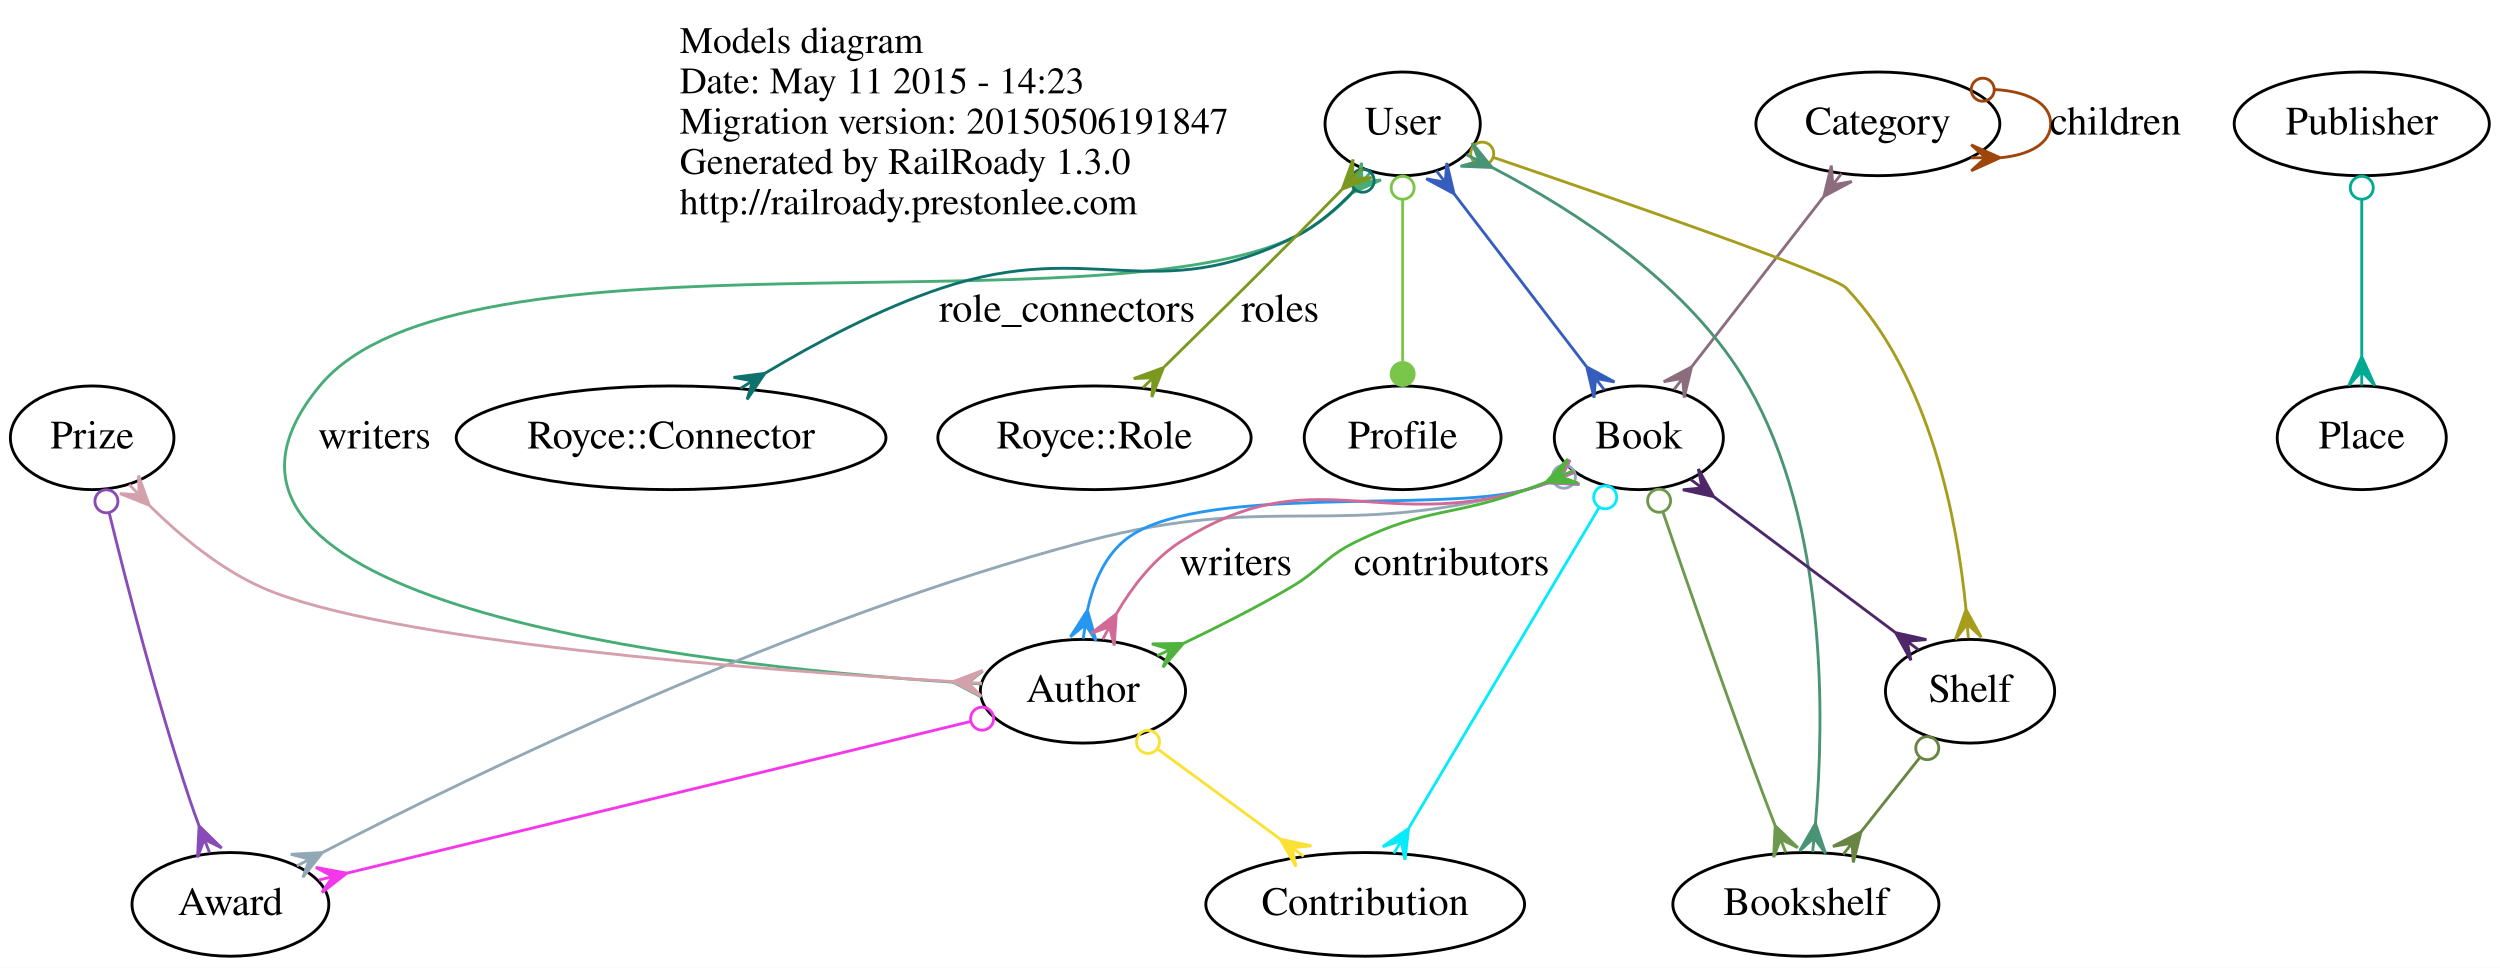
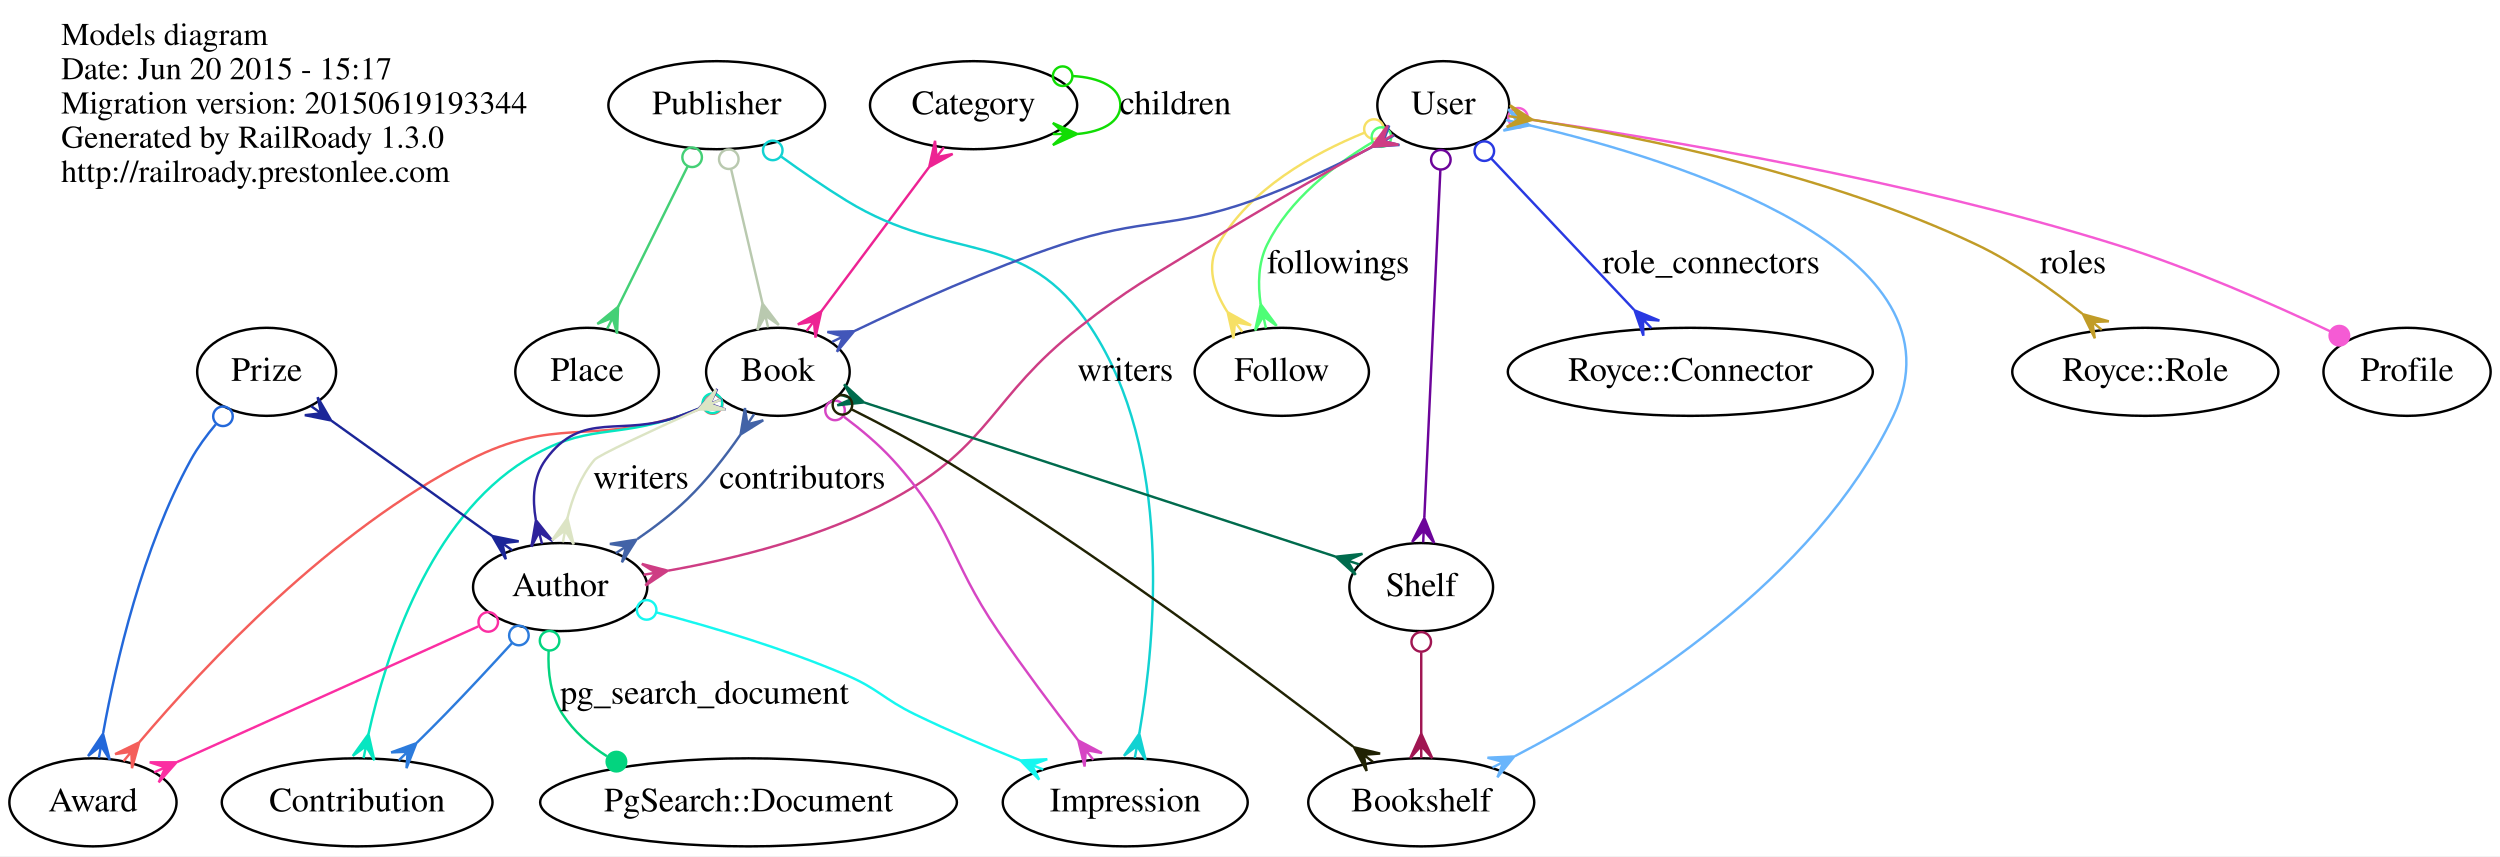
- <svg xmlns="http://www.w3.org/2000/svg" width="868pt" height="336pt" viewBox="0.00 0.00 868.00 336.00">
-   <g id="graph0" class="graph" transform="scale(1 1) rotate(0) translate(4 332)">
-     <polygon fill="white" stroke="none" points="-4,4 -4,-332 864,-332 864,4 -4,4" />
+ <svg xmlns="http://www.w3.org/2000/svg" width="1022pt" height="350pt" viewBox="0.00 0.00 1022.00 350.00">
+   <g id="graph0" class="graph" transform="scale(1 1) rotate(0) translate(4 346)">
+     <polygon fill="white" stroke="none" points="-4,4 -4,-346 1018,-346 1018,4 -4,4" />
    <g id="node1" class="node">
-       <text text-anchor="start" x="232" y="-313.6" font-family="Times,serif" font-size="13.00">Models diagram</text>
-       <text text-anchor="start" x="232" y="-299.6" font-family="Times,serif" font-size="13.00">Date: May 11 2015 - 14:23</text>
-       <text text-anchor="start" x="232" y="-285.6" font-family="Times,serif" font-size="13.00">Migration version: 20150506191847</text>
-       <text text-anchor="start" x="232" y="-271.6" font-family="Times,serif" font-size="13.00">Generated by RailRoady 1.3.0</text>
-       <text text-anchor="start" x="232" y="-257.6" font-family="Times,serif" font-size="13.00">http://railroady.prestonlee.com</text>
+       <text text-anchor="start" x="21" y="-327.6" font-family="Times,serif" font-size="13.00">Models diagram</text>
+       <text text-anchor="start" x="21" y="-313.6" font-family="Times,serif" font-size="13.00">Date: Jun 20 2015 - 15:17</text>
+       <text text-anchor="start" x="21" y="-299.6" font-family="Times,serif" font-size="13.00">Migration version: 20150619193344</text>
+       <text text-anchor="start" x="21" y="-285.6" font-family="Times,serif" font-size="13.00">Generated by RailRoady 1.3.0</text>
+       <text text-anchor="start" x="21" y="-271.6" font-family="Times,serif" font-size="13.00">http://railroady.prestonlee.com</text>
    </g>
    <g id="node2" class="node">
-       <ellipse fill="none" stroke="black" cx="483" cy="-180" rx="34.171" ry="18" />
-       <text text-anchor="middle" x="483" y="-176.3" font-family="Times,serif" font-size="14.00">Profile</text>
+       <ellipse fill="none" stroke="black" cx="980" cy="-194" rx="34.171" ry="18" />
+       <text text-anchor="middle" x="980" y="-190.3" font-family="Times,serif" font-size="14.00">Profile</text>
    </g>
    <g id="node3" class="node">
-       <ellipse fill="none" stroke="black" cx="76" cy="-18" rx="34.171" ry="18" />
-       <text text-anchor="middle" x="76" y="-14.3" font-family="Times,serif" font-size="14.00">Award</text>
+       <ellipse fill="none" stroke="black" cx="34" cy="-18" rx="34.171" ry="18" />
+       <text text-anchor="middle" x="34" y="-14.3" font-family="Times,serif" font-size="14.00">Award</text>
    </g>
    <g id="node4" class="node">
-       <ellipse fill="none" stroke="black" cx="648" cy="-289" rx="42.346" ry="18" />
-       <text text-anchor="middle" x="648" y="-285.3" font-family="Times,serif" font-size="14.00">Category</text>
+       <ellipse fill="none" stroke="black" cx="520" cy="-194" rx="35.619" ry="18" />
+       <text text-anchor="middle" x="520" y="-190.3" font-family="Times,serif" font-size="14.00">Follow</text>
+     </g>
+     <g id="node5" class="node">
+       <ellipse fill="none" stroke="black" cx="394" cy="-303" rx="42.346" ry="18" />
+       <text text-anchor="middle" x="394" y="-299.3" font-family="Times,serif" font-size="14.00">Category</text>
    </g>
    <g id="edge1" class="edge">
-       <path fill="none" stroke="#a0450a" d="M688.433,-300.924C699.528,-300.338 708,-296.363 708,-289 708,-282.132 700.63,-278.212 690.636,-277.24" />
-       <ellipse fill="none" stroke="#a0450a" cx="684.404" cy="-300.856" rx="4" ry="4" />
-       <polygon fill="#a0450a" stroke="#a0450a" points="690.405,-277.24 680.417,-272.712 685.405,-277.226 680.405,-277.212 680.405,-277.212 680.405,-277.212 685.405,-277.226 680.392,-281.712 690.405,-277.24 690.405,-277.24" />
-       <text text-anchor="middle" x="730.5" y="-285.3" font-family="Times,serif" font-size="14.00">children</text>
+       <path fill="none" stroke="#11dd04" d="M434.433,-314.924C445.528,-314.338 454,-310.363 454,-303 454,-296.132 446.63,-292.212 436.636,-291.24" />
+       <ellipse fill="none" stroke="#11dd04" cx="430.404" cy="-314.856" rx="4" ry="4" />
+       <polygon fill="#11dd04" stroke="#11dd04" points="436.405,-291.24 426.417,-286.712 431.405,-291.226 426.405,-291.212 426.405,-291.212 426.405,-291.212 431.405,-291.226 426.392,-295.712 436.405,-291.24 436.405,-291.24" />
+       <text text-anchor="middle" x="476.5" y="-299.3" font-family="Times,serif" font-size="14.00">children</text>
+     </g>
+     <g id="node10" class="node">
+       <ellipse fill="none" stroke="black" cx="314" cy="-194" rx="29.348" ry="18" />
+       <text text-anchor="middle" x="314" y="-190.3" font-family="Times,serif" font-size="14.00">Book</text>
+     </g>
+     <g id="edge2" class="edge">
+       <path fill="none" stroke="#ed2393" d="M375.688,-277.507C362.497,-259.865 344.797,-236.19 331.739,-218.726" />
+       <polygon fill="#ed2393" stroke="#ed2393" points="375.862,-277.74 378.246,-288.444 378.856,-281.745 381.85,-285.749 381.85,-285.749 381.85,-285.749 378.856,-281.745 385.454,-283.054 375.862,-277.74 375.862,-277.74" />
+       <polygon fill="#ed2393" stroke="#ed2393" points="331.731,-218.715 329.347,-208.011 328.737,-214.71 325.743,-210.706 325.743,-210.706 325.743,-210.706 328.737,-214.71 322.138,-213.4 331.731,-218.715 331.731,-218.715" />
+     </g>
+     <g id="node6" class="node">
+       <ellipse fill="none" stroke="black" cx="142" cy="-18" rx="55.344" ry="18" />
+       <text text-anchor="middle" x="142" y="-14.3" font-family="Times,serif" font-size="14.00">Contribution</text>
+     </g>
+     <g id="node7" class="node">
+       <ellipse fill="none" stroke="black" cx="289" cy="-303" rx="44.295" ry="18" />
+       <text text-anchor="middle" x="289" y="-299.3" font-family="Times,serif" font-size="14.00">Publisher</text>
    </g>
    <g id="node8" class="node">
-       <ellipse fill="none" stroke="black" cx="565" cy="-180" rx="29.348" ry="18" />
-       <text text-anchor="middle" x="565" y="-176.3" font-family="Times,serif" font-size="14.00">Book</text>
-     </g>
-     <g id="edge2" class="edge">
-       <path fill="none" stroke="#8c6d7d" d="M629.214,-263.782C615.517,-246.124 597.049,-222.316 583.434,-204.765" />
-       <polygon fill="#8c6d7d" stroke="#8c6d7d" points="629.265,-263.848 631.838,-274.507 632.329,-267.798 635.394,-271.749 635.394,-271.749 635.394,-271.749 632.329,-267.798 638.95,-268.991 629.265,-263.848 629.265,-263.848" />
-       <polygon fill="#8c6d7d" stroke="#8c6d7d" points="583.312,-204.607 580.739,-193.947 580.247,-200.656 577.183,-196.706 577.183,-196.706 577.183,-196.706 580.247,-200.656 573.627,-199.464 583.312,-204.607 583.312,-204.607" />
-     </g>
-     <g id="node5" class="node">
-       <ellipse fill="none" stroke="black" cx="470" cy="-18" rx="55.344" ry="18" />
-       <text text-anchor="middle" x="470" y="-14.3" font-family="Times,serif" font-size="14.00">Contribution</text>
-     </g>
-     <g id="node6" class="node">
-       <ellipse fill="none" stroke="black" cx="816" cy="-289" rx="44.295" ry="18" />
-       <text text-anchor="middle" x="816" y="-285.3" font-family="Times,serif" font-size="14.00">Publisher</text>
+       <ellipse fill="none" stroke="black" cx="456" cy="-18" rx="50.068" ry="18" />
+       <text text-anchor="middle" x="456" y="-14.3" font-family="Times,serif" font-size="14.00">Impression</text>
+     </g>
+     <g id="edge5" class="edge">
+       <path fill="none" stroke="#12d2d2" d="M315.406,-281.944C323.745,-275.919 333.106,-269.462 342,-264 384.686,-237.783 414.47,-253.851 442,-212 475.317,-161.352 468.62,-86.208 461.766,-46.27" />
+       <ellipse fill="none" stroke="#12d2d2" cx="311.902" cy="-284.51" rx="4" ry="4" />
+       <polygon fill="#12d2d2" stroke="#12d2d2" points="461.726,-46.052 464.333,-35.4 460.817,-41.135 459.908,-36.218 459.908,-36.218 459.908,-36.218 460.817,-41.135 455.483,-37.036 461.726,-46.052 461.726,-46.052" />
+     </g>
+     <g id="edge4" class="edge">
+       <path fill="none" stroke="#b9c9af" d="M294.894,-276.772C298.748,-260.278 303.777,-238.755 307.708,-221.93" />
+       <ellipse fill="none" stroke="#b9c9af" cx="293.927" cy="-280.914" rx="4" ry="4" />
+       <polygon fill="#b9c9af" stroke="#b9c9af" points="307.718,-221.886 314.375,-213.173 308.856,-217.018 309.993,-212.149 309.993,-212.149 309.993,-212.149 308.856,-217.018 305.611,-211.125 307.718,-221.886 307.718,-221.886" />
+     </g>
+     <g id="node11" class="node">
+       <ellipse fill="none" stroke="black" cx="236" cy="-194" rx="29.348" ry="18" />
+       <text text-anchor="middle" x="236" y="-190.3" font-family="Times,serif" font-size="14.00">Place</text>
+     </g>
+     <g id="edge3" class="edge">
+       <path fill="none" stroke="#44d076" d="M277.098,-277.972C268.649,-260.915 257.323,-238.048 248.7,-220.64" />
+       <ellipse fill="none" stroke="#44d076" cx="278.943" cy="-281.697" rx="4" ry="4" />
+       <polygon fill="#44d076" stroke="#44d076" points="248.662,-220.562 248.256,-209.604 246.442,-216.082 244.223,-211.601 244.223,-211.601 244.223,-211.601 246.442,-216.082 240.191,-213.599 248.662,-220.562 248.662,-220.562" />
    </g>
    <g id="node9" class="node">
-       <ellipse fill="none" stroke="black" cx="816" cy="-180" rx="29.348" ry="18" />
-       <text text-anchor="middle" x="816" y="-176.3" font-family="Times,serif" font-size="14.00">Place</text>
-     </g>
-     <g id="edge3" class="edge">
-       <path fill="none" stroke="#00ab91" d="M816,-262.772C816,-246.434 816,-225.161 816,-208.408" />
-       <ellipse fill="none" stroke="#00ab91" cx="816" cy="-266.809" rx="4" ry="4" />
-       <polygon fill="#00ab91" stroke="#00ab91" points="816,-208.149 820.5,-198.149 816,-203.149 816,-198.149 816,-198.149 816,-198.149 816,-203.149 811.5,-198.149 816,-208.149 816,-208.149" />
-     </g>
-     <g id="node7" class="node">
-       <ellipse fill="none" stroke="black" cx="483" cy="-289" rx="26.949" ry="18" />
-       <text text-anchor="middle" x="483" y="-285.3" font-family="Times,serif" font-size="14.00">User</text>
+       <ellipse fill="none" stroke="black" cx="586" cy="-303" rx="26.949" ry="18" />
+       <text text-anchor="middle" x="586" y="-299.3" font-family="Times,serif" font-size="14.00">User</text>
+     </g>
+     <g id="edge8" class="edge">
+       <path fill="none" stroke="#f55bd4" d="M620.629,-297.269C673.329,-289.553 776.465,-272.418 861,-246 891.587,-236.441 925.014,-221.712 948.63,-210.535" />
+       <ellipse fill="none" stroke="#f55bd4" cx="616.573" cy="-297.855" rx="4" ry="4" />
+       <ellipse fill="#f55bd4" stroke="#f55bd4" cx="952.328" cy="-208.767" rx="4" ry="4" />
+     </g>
+     <g id="edge13" class="edge">
+       <path fill="none" stroke="#f6e065" d="M553.866,-291.787C532.739,-283.207 506.728,-268.648 494,-246 489.034,-237.163 492.152,-227.271 497.702,-218.569" />
+       <ellipse fill="none" stroke="#f6e065" cx="557.661" cy="-293.246" rx="4" ry="4" />
+       <polygon fill="#f6e065" stroke="#f6e065" points="497.863,-218.353 507.456,-213.041 500.857,-214.349 503.852,-210.345 503.852,-210.345 503.852,-210.345 500.857,-214.349 500.249,-207.65 497.863,-218.353 497.863,-218.353" />
+     </g>
+     <g id="edge14" class="edge">
+       <path fill="none" stroke="#4efe76" d="M557.126,-287.923C541.247,-278.473 522.99,-264.381 514,-246 510.365,-238.567 510.154,-229.82 511.362,-221.689" />
+       <ellipse fill="none" stroke="#4efe76" cx="560.733" cy="-289.966" rx="4" ry="4" />
+       <polygon fill="#4efe76" stroke="#4efe76" points="511.374,-221.635 517.898,-212.822 512.438,-216.75 513.501,-211.864 513.501,-211.864 513.501,-211.864 512.438,-216.75 509.104,-210.907 511.374,-221.635 511.374,-221.635" />
+       <text text-anchor="middle" x="543" y="-234.3" font-family="Times,serif" font-size="14.00">followings</text>
+     </g>
+     <g id="edge11" class="edge">
+       <path fill="none" stroke="#4256b9" d="M557.093,-285.97C542.676,-278.484 524.774,-269.935 508,-264 474.46,-252.133 463.766,-257.209 430,-246 400.587,-236.236 368.418,-221.774 345.433,-210.742" />
+       <polygon fill="#4256b9" stroke="#4256b9" points="557.18,-286.017 563.91,-294.675 561.598,-288.358 566.017,-290.698 566.017,-290.698 566.017,-290.698 561.598,-288.358 568.123,-286.722 557.18,-286.017 557.18,-286.017" />
+       <polygon fill="#4256b9" stroke="#4256b9" points="345.175,-210.616 338.146,-202.199 340.677,-208.432 336.18,-206.247 336.18,-206.247 336.18,-206.247 340.677,-208.432 334.214,-210.295 345.175,-210.616 345.175,-210.616" />
+     </g>
+     <g id="node12" class="node">
+       <ellipse fill="none" stroke="black" cx="577" cy="-106" rx="29.372" ry="18" />
+       <text text-anchor="middle" x="577" y="-102.3" font-family="Times,serif" font-size="14.00">Shelf</text>
+     </g>
+     <g id="edge9" class="edge">
+       <path fill="none" stroke="#6c049a" d="M584.832,-276.698C583.141,-240.045 580.02,-172.431 578.272,-134.555" />
+       <ellipse fill="none" stroke="#6c049a" cx="585.017" cy="-280.699" rx="4" ry="4" />
+       <polygon fill="#6c049a" stroke="#6c049a" points="578.258,-134.256 582.292,-124.059 578.027,-129.261 577.797,-124.266 577.797,-124.266 577.797,-124.266 578.027,-129.261 573.302,-124.474 578.258,-134.256 578.258,-134.256" />
+     </g>
+     <g id="node13" class="node">
+       <ellipse fill="none" stroke="black" cx="577" cy="-18" rx="46.196" ry="18" />
+       <text text-anchor="middle" x="577" y="-14.3" font-family="Times,serif" font-size="14.00">Bookshelf</text>
+     </g>
+     <g id="edge10" class="edge">
+       <path fill="none" stroke="#69b5fc" d="M621.368,-294.751C683.274,-280.186 801.819,-242.902 770,-176 738.065,-108.854 661.812,-61.021 615.281,-36.888" />
+       <polygon fill="#69b5fc" stroke="#69b5fc" points="621.342,-294.757 610.593,-292.586 616.467,-295.865 611.591,-296.974 611.591,-296.974 611.591,-296.974 616.467,-295.865 612.588,-301.362 621.342,-294.757 621.342,-294.757" />
+       <polygon fill="#69b5fc" stroke="#69b5fc" points="615.031,-36.761 608.147,-28.226 610.571,-34.501 606.112,-32.239 606.112,-32.239 606.112,-32.239 610.571,-34.501 604.077,-36.253 615.031,-36.761 615.031,-36.761" />
+     </g>
+     <g id="node15" class="node">
+       <ellipse fill="none" stroke="black" cx="225" cy="-106" rx="35.619" ry="18" />
+       <text text-anchor="middle" x="225" y="-102.3" font-family="Times,serif" font-size="14.00">Author</text>
+     </g>
+     <g id="edge12" class="edge">
+       <path fill="none" stroke="#ce3d84" d="M556.704,-285.953C537.065,-275.027 510.736,-260.052 488,-246 464.827,-231.678 458.418,-228.835 437,-212 400.896,-183.621 401.342,-163.94 361,-142 332.512,-126.507 296.915,-117.665 269.285,-112.745" />
+       <polygon fill="#ce3d84" stroke="#ce3d84" points="556.742,-285.974 563.31,-294.756 561.116,-288.397 565.49,-290.82 565.49,-290.82 565.49,-290.82 561.116,-288.397 567.67,-286.883 556.742,-285.974 556.742,-285.974" />
+       <polygon fill="#ce3d84" stroke="#ce3d84" points="268.98,-112.694 259.859,-106.608 264.049,-111.87 259.117,-111.046 259.117,-111.046 259.117,-111.046 264.049,-111.87 258.375,-115.484 268.98,-112.694 268.98,-112.694" />
+       <text text-anchor="middle" x="456" y="-190.3" font-family="Times,serif" font-size="14.00">writers</text>
+     </g>
+     <g id="node16" class="node">
+       <ellipse fill="none" stroke="black" cx="687" cy="-194" rx="74.615" ry="18" />
+       <text text-anchor="middle" x="687" y="-190.3" font-family="Times,serif" font-size="14.00">Royce::Connector</text>
    </g>
    <g id="edge6" class="edge">
-       <path fill="none" stroke="#79c64b" d="M483,-262.772C483,-245.812 483,-223.533 483,-206.513" />
-       <ellipse fill="none" stroke="#79c64b" cx="483" cy="-266.809" rx="4" ry="4" />
-       <ellipse fill="#79c64b" stroke="#79c64b" cx="483" cy="-202.149" rx="4" ry="4" />
-     </g>
-     <g id="edge9" class="edge">
-       <path fill="none" stroke="#355dbd" d="M500.85,-264.708C514.43,-246.988 533.049,-222.693 546.73,-204.84" />
-       <polygon fill="#355dbd" stroke="#355dbd" points="500.831,-264.732 491.177,-269.932 497.79,-268.701 494.749,-272.67 494.749,-272.67 494.749,-272.67 497.79,-268.701 498.32,-275.407 500.831,-264.732 500.831,-264.732" />
-       <polygon fill="#355dbd" stroke="#355dbd" points="546.924,-204.587 556.578,-199.387 549.965,-200.619 553.007,-196.65 553.007,-196.65 553.007,-196.65 549.965,-200.619 549.435,-193.913 546.924,-204.587 546.924,-204.587" />
-     </g>
-     <g id="node10" class="node">
-       <ellipse fill="none" stroke="black" cx="680" cy="-92" rx="29.372" ry="18" />
-       <text text-anchor="middle" x="680" y="-88.3" font-family="Times,serif" font-size="14.00">Shelf</text>
+       <path fill="none" stroke="#2939e2" d="M605.639,-281.194C622.344,-263.496 646.356,-238.058 663.965,-219.403" />
+       <ellipse fill="none" stroke="#2939e2" cx="602.789" cy="-284.213" rx="4" ry="4" />
+       <polygon fill="#2939e2" stroke="#2939e2" points="664.216,-219.138 674.352,-214.955 667.648,-215.502 671.08,-211.866 671.08,-211.866 671.08,-211.866 667.648,-215.502 667.807,-208.777 664.216,-219.138 664.216,-219.138" />
+       <text text-anchor="middle" x="695.5" y="-234.3" font-family="Times,serif" font-size="14.00">role_connectors</text>
+     </g>
+     <g id="node17" class="node">
+       <ellipse fill="none" stroke="black" cx="873" cy="-194" rx="54.392" ry="18" />
+       <text text-anchor="middle" x="873" y="-190.3" font-family="Times,serif" font-size="14.00">Royce::Role</text>
    </g>
    <g id="edge7" class="edge">
-       <path fill="none" stroke="#a79d1d" d="M514.632,-277.302C558.402,-262.383 632.59,-236.63 637,-232 666.141,-201.402 675.559,-151.443 678.586,-120.489" />
-       <ellipse fill="none" stroke="#a79d1d" cx="510.624" cy="-278.665" rx="4" ry="4" />
-       <polygon fill="#a79d1d" stroke="#a79d1d" points="678.596,-120.362 683.897,-110.763 679.004,-115.379 679.412,-110.396 679.412,-110.396 679.412,-110.396 679.004,-115.379 674.927,-110.028 678.596,-120.362 678.596,-120.362" />
-     </g>
-     <g id="node11" class="node">
-       <ellipse fill="none" stroke="black" cx="623" cy="-18" rx="46.196" ry="18" />
-       <text text-anchor="middle" x="623" y="-14.3" font-family="Times,serif" font-size="14.00">Bookshelf</text>
-     </g>
-     <g id="edge8" class="edge">
-       <path fill="none" stroke="#489474" d="M514.219,-273.768C542.52,-259.083 582.797,-233.344 603,-198 630.4,-150.065 629.517,-83.1 626.332,-46.159" />
-       <polygon fill="#489474" stroke="#489474" points="514.068,-273.844 503.112,-274.299 509.598,-276.083 505.127,-278.322 505.127,-278.322 505.127,-278.322 509.598,-276.083 507.143,-282.346 514.068,-273.844 514.068,-273.844" />
-       <polygon fill="#489474" stroke="#489474" points="626.326,-46.097 629.825,-35.704 625.836,-41.121 625.346,-36.145 625.346,-36.145 625.346,-36.145 625.836,-41.121 620.868,-36.586 626.326,-46.097 626.326,-46.097" />
-     </g>
-     <g id="node13" class="node">
-       <ellipse fill="none" stroke="black" cx="372" cy="-92" rx="35.619" ry="18" />
-       <text text-anchor="middle" x="372" y="-88.3" font-family="Times,serif" font-size="14.00">Author</text>
-     </g>
-     <g id="edge10" class="edge">
-       <path fill="none" stroke="#48ac77" d="M465.253,-264.709C459.719,-258.986 453.166,-253.503 446,-250 377.529,-216.528 155.543,-256.755 107,-198 44.783,-122.694 236.066,-101.093 326.91,-95.149" />
-       <polygon fill="#48ac77" stroke="#48ac77" points="465.511,-265.001 468.757,-275.475 468.82,-268.749 472.13,-272.497 472.13,-272.497 472.13,-272.497 468.82,-268.749 475.503,-269.518 465.511,-265.001 465.511,-265.001" />
-       <polygon fill="#48ac77" stroke="#48ac77" points="326.964,-95.146 337.222,-99.021 331.955,-94.838 336.945,-94.529 336.945,-94.529 336.945,-94.529 331.955,-94.838 336.668,-90.038 326.964,-95.146 326.964,-95.146" />
-       <text text-anchor="middle" x="126" y="-176.3" font-family="Times,serif" font-size="14.00">writers</text>
+       <path fill="none" stroke="#c19c27" d="M622.697,-296.99C667.252,-289.928 743.89,-274.591 804,-246 819.411,-238.67 834.847,-227.687 847.2,-217.788" />
+       <polygon fill="#c19c27" stroke="#c19c27" points="622.509,-297.018 611.944,-294.083 617.567,-297.775 612.625,-298.531 612.625,-298.531 612.625,-298.531 617.567,-297.775 613.305,-302.98 622.509,-297.018 622.509,-297.018" />
+       <polygon fill="#c19c27" stroke="#c19c27" points="847.509,-217.533 858.085,-214.637 851.365,-214.35 855.22,-211.167 855.22,-211.167 855.22,-211.167 851.365,-214.35 852.356,-207.697 847.509,-217.533 847.509,-217.533" />
+       <text text-anchor="middle" x="843.5" y="-234.3" font-family="Times,serif" font-size="14.00">roles</text>
+     </g>
+     <g id="edge17" class="edge">
+       <path fill="none" stroke="#f45e5a" d="M283.36,-179.267C280.229,-178.078 277.071,-176.964 274,-176 236.741,-164.307 222.811,-175.695 188,-158 131.413,-129.235 79.748,-74.192 53.049,-42.689" />
+       <ellipse fill="none" stroke="#f45e5a" cx="287.308" cy="-180.844" rx="4" ry="4" />
+       <polygon fill="#f45e5a" stroke="#f45e5a" points="52.91,-42.522 49.96,-31.961 49.707,-38.683 46.504,-34.843 46.504,-34.843 46.504,-34.843 49.707,-38.683 43.049,-37.726 52.91,-42.522 52.91,-42.522" />
+     </g>
+     <g id="edge15" class="edge">
+       <path fill="none" stroke="#06e6c1" d="M283.284,-179.496C280.168,-178.261 277.034,-177.074 274,-176 246.547,-166.286 235.751,-173.343 211,-158 171.534,-133.536 153.934,-79.011 146.646,-45.99" />
+       <ellipse fill="none" stroke="#06e6c1" cx="287.222" cy="-181.106" rx="4" ry="4" />
+       <polygon fill="#06e6c1" stroke="#06e6c1" points="146.625,-45.888 149.036,-35.19 145.626,-40.988 144.627,-36.089 144.627,-36.089 144.627,-36.089 145.626,-40.988 140.218,-36.988 146.625,-45.888 146.625,-45.888" />
+     </g>
+     <g id="edge22" class="edge">
+       <path fill="none" stroke="#d646c4" d="M340.962,-175.646C347.938,-170.454 355.13,-164.419 361,-158 385.641,-131.056 383.434,-118.169 404,-88 414.327,-72.851 426.647,-56.439 436.702,-43.423" />
+       <ellipse fill="none" stroke="#d646c4" cx="337.37" cy="-178.214" rx="4" ry="4" />
+       <polygon fill="#d646c4" stroke="#d646c4" points="436.798,-43.3 446.49,-38.171 439.868,-39.353 442.939,-35.407 442.939,-35.407 442.939,-35.407 439.868,-39.353 439.387,-32.644 436.798,-43.3 436.798,-43.3" />
+     </g>
+     <g id="edge21" class="edge">
+       <path fill="none" stroke="#006b4d" d="M349.495,-181.393C399.887,-164.915 491.61,-134.922 541.826,-118.502" />
+       <polygon fill="#006b4d" stroke="#006b4d" points="349.201,-181.489 338.298,-180.32 344.449,-183.043 339.696,-184.597 339.696,-184.597 339.696,-184.597 344.449,-183.043 341.095,-188.875 349.201,-181.489 349.201,-181.489" />
+       <polygon fill="#006b4d" stroke="#006b4d" points="542.082,-118.418 552.985,-119.587 546.834,-116.864 551.586,-115.31 551.586,-115.31 551.586,-115.31 546.834,-116.864 550.188,-111.033 542.082,-118.418 542.082,-118.418" />
+     </g>
+     <g id="edge20" class="edge">
+       <path fill="none" stroke="#202203" d="M344.021,-178.717C356.043,-172.697 369.888,-165.381 382,-158 443.954,-120.245 512.056,-69.372 549.135,-40.81" />
+       <ellipse fill="none" stroke="#202203" cx="340.388" cy="-180.513" rx="4" ry="4" />
+       <polygon fill="#202203" stroke="#202203" points="549.526,-40.508 560.189,-37.948 553.481,-37.448 557.436,-34.389 557.436,-34.389 557.436,-34.389 553.481,-37.448 554.682,-30.83 549.526,-40.508 549.526,-40.508" />
+     </g>
+     <g id="edge16" class="edge">
+       <path fill="none" stroke="#2e239c" d="M281.375,-178.865C278.889,-177.871 276.411,-176.905 274,-176 249.92,-166.962 234.096,-178.824 219,-158 213.941,-151.021 213.559,-142.039 215.043,-133.562" />
+       <polygon fill="#2e239c" stroke="#2e239c" points="281.622,-178.966 289.156,-186.934 286.246,-180.869 290.869,-182.773 290.869,-182.773 290.869,-182.773 286.246,-180.869 292.582,-178.611 281.622,-178.966 281.622,-178.966" />
+       <polygon fill="#2e239c" stroke="#2e239c" points="215.103,-133.327 221.949,-124.761 216.347,-128.484 217.59,-123.642 217.59,-123.642 217.59,-123.642 216.347,-128.484 213.231,-122.523 215.103,-133.327 215.103,-133.327" />
+     </g>
+     <g id="edge18" class="edge">
+       <path fill="none" stroke="#dce4c4" d="M281.324,-178.492C261.843,-169.72 240.583,-159.875 239,-158 233.358,-151.316 229.976,-142.544 227.954,-134.164" />
+       <polygon fill="#dce4c4" stroke="#dce4c4" points="281.525,-178.583 288.809,-186.779 286.088,-180.628 290.65,-182.673 290.65,-182.673 290.65,-182.673 286.088,-180.628 292.491,-178.567 281.525,-178.583 281.525,-178.583" />
+       <polygon fill="#dce4c4" stroke="#dce4c4" points="227.948,-134.13 230.524,-123.471 227.025,-129.216 226.101,-124.302 226.101,-124.302 226.101,-124.302 227.025,-129.216 221.679,-125.134 227.948,-134.13 227.948,-134.13" />
+       <text text-anchor="middle" x="258" y="-146.3" font-family="Times,serif" font-size="14.00">writers</text>
+     </g>
+     <g id="edge19" class="edge">
+       <path fill="none" stroke="#4263a7" d="M298.655,-168.251C292.532,-159.42 285.027,-149.75 277,-142 270.89,-136.101 263.672,-130.546 256.59,-125.673" />
+       <polygon fill="#4263a7" stroke="#4263a7" points="298.74,-168.378 300.543,-179.195 301.514,-172.538 304.287,-176.699 304.287,-176.699 304.287,-176.699 301.514,-172.538 308.032,-174.203 298.74,-168.378 298.74,-168.378" />
+       <polygon fill="#4263a7" stroke="#4263a7" points="256.144,-125.38 250.255,-116.13 251.965,-122.636 247.785,-119.891 247.785,-119.891 247.785,-119.891 251.965,-122.636 245.315,-123.653 256.144,-125.38 256.144,-125.38" />
+       <text text-anchor="middle" x="324" y="-146.3" font-family="Times,serif" font-size="14.00">contributors</text>
+     </g>
+     <g id="edge23" class="edge">
+       <path fill="none" stroke="#a01652" d="M577,-79.339C577,-68.855 577,-56.718 577,-46.091" />
+       <ellipse fill="none" stroke="#a01652" cx="577" cy="-83.597" rx="4" ry="4" />
+       <polygon fill="#a01652" stroke="#a01652" points="577,-46.084 581.5,-36.084 577,-41.084 577,-36.084 577,-36.084 577,-36.084 577,-41.084 572.5,-36.084 577,-46.084 577,-46.084" />
    </g>
    <g id="node14" class="node">
-       <ellipse fill="none" stroke="black" cx="229" cy="-180" rx="74.615" ry="18" />
-       <text text-anchor="middle" x="229" y="-176.3" font-family="Times,serif" font-size="14.00">Royce::Connector</text>
-     </g>
-     <g id="edge4" class="edge">
-       <path fill="none" stroke="#0f716c" d="M466.377,-266.137C460.596,-259.973 453.627,-253.894 446,-250 396.792,-224.879 375.423,-249.443 323,-232 301.547,-224.862 279.234,-212.975 261.734,-202.472" />
-       <ellipse fill="none" stroke="#0f716c" cx="469.105" cy="-269.244" rx="4" ry="4" />
-       <polygon fill="#0f716c" stroke="#0f716c" points="261.572,-202.373 255.406,-193.304 257.311,-199.756 253.051,-197.138 253.051,-197.138 253.051,-197.138 257.311,-199.756 250.695,-200.973 261.572,-202.373 261.572,-202.373" />
-       <text text-anchor="middle" x="366.5" y="-220.3" font-family="Times,serif" font-size="14.00">role_connectors</text>
-     </g>
-     <g id="node15" class="node">
-       <ellipse fill="none" stroke="black" cx="376" cy="-180" rx="54.392" ry="18" />
-       <text text-anchor="middle" x="376" y="-176.3" font-family="Times,serif" font-size="14.00">Royce::Role</text>
-     </g>
-     <g id="edge5" class="edge">
-       <path fill="none" stroke="#7a991e" d="M461.805,-266.078C456.653,-260.793 451.146,-255.178 446,-250 430.917,-234.824 413.815,-217.96 400.292,-204.704" />
-       <polygon fill="#7a991e" stroke="#7a991e" points="462.044,-266.325 465.786,-276.632 465.529,-269.911 469.014,-273.496 469.014,-273.496 469.014,-273.496 465.529,-269.911 472.241,-270.36 462.044,-266.325 462.044,-266.325" />
-       <polygon fill="#7a991e" stroke="#7a991e" points="399.931,-204.351 395.933,-194.139 396.358,-200.853 392.785,-197.355 392.785,-197.355 392.785,-197.355 396.358,-200.853 389.637,-200.571 399.931,-204.351 399.931,-204.351" />
-       <text text-anchor="middle" x="440.5" y="-220.3" font-family="Times,serif" font-size="14.00">roles</text>
-     </g>
-     <g id="edge13" class="edge">
-       <path fill="none" stroke="#92a8b6" d="M535.224,-164.972C532.152,-163.843 529.041,-162.822 526,-162 459.905,-144.128 439.207,-161.452 373,-144 272.468,-117.5 161.38,-63.6 108.042,-36.048" />
-       <ellipse fill="none" stroke="#92a8b6" cx="539.005" cy="-166.476" rx="4" ry="4" />
-       <polygon fill="#92a8b6" stroke="#92a8b6" points="107.944,-35.998 101.151,-27.39 103.509,-33.69 99.073,-31.382 99.073,-31.382 99.073,-31.382 103.509,-33.69 96.996,-35.374 107.944,-35.998 107.944,-35.998" />
-     </g>
-     <g id="edge11" class="edge">
-       <path fill="none" stroke="#06ebfb" d="M551.252,-155.846C533.694,-126.273 503.404,-75.26 485.183,-44.571" />
-       <ellipse fill="none" stroke="#06ebfb" cx="553.326" cy="-159.338" rx="4" ry="4" />
-       <polygon fill="#06ebfb" stroke="#06ebfb" points="485.048,-44.344 483.812,-33.448 482.495,-40.044 479.942,-35.745 479.942,-35.745 479.942,-35.745 482.495,-40.044 476.073,-38.043 485.048,-44.344 485.048,-44.344" />
-     </g>
-     <g id="edge17" class="edge">
-       <path fill="none" stroke="#4d2768" d="M591.112,-159.473C609.937,-145.395 635.234,-126.477 654.027,-112.423" />
-       <polygon fill="#4d2768" stroke="#4d2768" points="590.977,-159.574 580.274,-161.959 586.973,-162.568 582.969,-165.562 582.969,-165.562 582.969,-165.562 586.973,-162.568 585.664,-169.166 590.977,-159.574 590.977,-159.574" />
-       <polygon fill="#4d2768" stroke="#4d2768" points="654.149,-112.332 664.852,-109.947 658.153,-109.338 662.157,-106.343 662.157,-106.343 662.157,-106.343 658.153,-109.338 659.462,-102.739 654.149,-112.332 654.149,-112.332" />
-     </g>
-     <g id="edge16" class="edge">
-       <path fill="none" stroke="#6c994d" d="M573.359,-154.278C581.993,-128.982 596.001,-88.591 609,-54 610.036,-51.243 611.14,-48.374 612.257,-45.517" />
-       <ellipse fill="none" stroke="#6c994d" cx="572.042" cy="-158.148" rx="4" ry="4" />
-       <polygon fill="#6c994d" stroke="#6c994d" points="612.332,-45.329 620.203,-37.693 614.176,-40.681 616.02,-36.034 616.02,-36.034 616.02,-36.034 614.176,-40.681 611.837,-34.374 612.332,-45.329 612.332,-45.329" />
-     </g>
-     <g id="edge12" class="edge">
-       <path fill="none" stroke="#2697f1" d="M533.369,-164.338C530.904,-163.465 528.43,-162.671 526,-162 495.765,-153.649 409.677,-164.574 386,-144 379.126,-138.027 375.476,-129.026 373.585,-120.241" />
-       <polygon fill="#2697f1" stroke="#2697f1" points="533.399,-164.349 541.068,-172.187 538.054,-166.173 542.71,-167.997 542.71,-167.997 542.71,-167.997 538.054,-166.173 544.351,-163.807 533.399,-164.349 533.399,-164.349" />
-       <polygon fill="#2697f1" stroke="#2697f1" points="373.566,-120.11 376.535,-109.554 372.826,-115.165 372.085,-110.221 372.085,-110.221 372.085,-110.221 372.826,-115.165 367.635,-110.887 373.566,-120.11 373.566,-120.11" />
-     </g>
-     <g id="edge14" class="edge">
-       <path fill="none" stroke="#d16b95" d="M533.353,-164.395C530.892,-163.509 528.422,-162.697 526,-162 474.17,-147.097 451.524,-172.913 406,-144 396.568,-138.01 389.154,-128.354 383.688,-119.047" />
-       <polygon fill="#d16b95" stroke="#d16b95" points="533.385,-164.408 541.033,-172.267 538.036,-166.245 542.686,-168.082 542.686,-168.082 542.686,-168.082 538.036,-166.245 544.339,-163.897 533.385,-164.408 533.385,-164.408" />
-       <polygon fill="#d16b95" stroke="#d16b95" points="383.573,-118.83 382.841,-107.889 381.221,-114.417 378.87,-110.005 378.87,-110.005 378.87,-110.005 381.221,-114.417 374.899,-112.121 383.573,-118.83 383.573,-118.83" />
-       <text text-anchor="middle" x="425" y="-132.3" font-family="Times,serif" font-size="14.00">writers</text>
-     </g>
-     <g id="edge15" class="edge">
-       <path fill="none" stroke="#4fb43e" d="M532.782,-164.616C530.499,-163.701 528.222,-162.82 526,-162 500.281,-152.507 491.663,-155.973 467,-144 455.798,-138.562 454.743,-134.297 444,-128 432.268,-121.124 418.986,-114.391 407.053,-108.696" />
-       <polygon fill="#4fb43e" stroke="#4fb43e" points="532.85,-164.644 540.352,-172.642 537.466,-166.566 542.081,-168.488 542.081,-168.488 542.081,-168.488 537.466,-166.566 543.811,-164.334 532.85,-164.644 532.85,-164.644" />
-       <polygon fill="#4fb43e" stroke="#4fb43e" points="406.881,-108.616 399.739,-100.295 402.354,-106.493 397.828,-104.369 397.828,-104.369 397.828,-104.369 402.354,-106.493 395.917,-108.443 406.881,-108.616 406.881,-108.616" />
-       <text text-anchor="middle" x="500" y="-132.3" font-family="Times,serif" font-size="14.00">contributors</text>
-     </g>
-     <g id="edge18" class="edge">
-       <path fill="none" stroke="#688542" d="M662.531,-68.934C656.1,-60.81 648.782,-51.567 642.206,-43.261" />
-       <ellipse fill="none" stroke="#688542" cx="665.149" cy="-72.241" rx="4" ry="4" />
-       <polygon fill="#688542" stroke="#688542" points="642.145,-43.183 639.466,-32.549 639.041,-39.262 635.938,-35.342 635.938,-35.342 635.938,-35.342 639.041,-39.262 632.409,-38.135 642.145,-43.183 642.145,-43.183" />
-     </g>
-     <g id="node12" class="node">
-       <ellipse fill="none" stroke="black" cx="28" cy="-180" rx="28.395" ry="18" />
-       <text text-anchor="middle" x="28" y="-176.3" font-family="Times,serif" font-size="14.00">Prize</text>
-     </g>
-     <g id="edge19" class="edge">
-       <path fill="none" stroke="#884bb7" d="M33.948,-153.807C40.162,-128.381 50.583,-88.106 62,-54 62.935,-51.207 63.974,-48.315 65.051,-45.444" />
-       <ellipse fill="none" stroke="#884bb7" cx="32.947" cy="-157.943" rx="4" ry="4" />
-       <polygon fill="#884bb7" stroke="#884bb7" points="65.124,-45.257 72.958,-37.583 66.946,-40.601 68.767,-35.944 68.767,-35.944 68.767,-35.944 66.946,-40.601 64.576,-34.305 65.124,-45.257 65.124,-45.257" />
-     </g>
-     <g id="edge20" class="edge">
-       <path fill="none" stroke="#d4a0ac" d="M47.927,-156.453C58.466,-146.03 72.26,-134.538 87,-128 128.881,-109.423 257.553,-99.479 326.788,-95.348" />
-       <polygon fill="#d4a0ac" stroke="#d4a0ac" points="47.81,-156.574 37.626,-160.64 44.336,-160.17 40.862,-163.766 40.862,-163.766 40.862,-163.766 44.336,-160.17 44.098,-166.893 47.81,-156.574 47.81,-156.574" />
-       <polygon fill="#d4a0ac" stroke="#d4a0ac" points="326.977,-95.337 337.221,-99.25 331.969,-95.047 336.961,-94.757 336.961,-94.757 336.961,-94.757 331.969,-95.047 336.7,-90.265 326.977,-95.337 326.977,-95.337" />
-     </g>
-     <g id="edge22" class="edge">
-       <path fill="none" stroke="#f437eb" d="M332.828,-81.472C276.566,-67.786 173.398,-42.691 116.44,-28.837" />
-       <ellipse fill="none" stroke="#f437eb" cx="336.996" cy="-82.485" rx="4" ry="4" />
-       <polygon fill="#f437eb" stroke="#f437eb" points="116.417,-28.831 107.764,-22.095 111.559,-27.65 106.701,-26.468 106.701,-26.468 106.701,-26.468 111.559,-27.65 105.637,-30.84 116.417,-28.831 116.417,-28.831" />
-     </g>
-     <g id="edge21" class="edge">
-       <path fill="none" stroke="#fae133" d="M397.864,-71.998C410.974,-62.366 426.953,-50.627 440.536,-40.647" />
-       <ellipse fill="none" stroke="#fae133" cx="394.585" cy="-74.407" rx="4" ry="4" />
-       <polygon fill="#fae133" stroke="#fae133" points="440.578,-40.616 451.302,-38.322 444.608,-37.656 448.637,-34.695 448.637,-34.695 448.637,-34.695 444.608,-37.656 445.973,-31.069 440.578,-40.616 440.578,-40.616" />
+       <ellipse fill="none" stroke="black" cx="105" cy="-194" rx="28.395" ry="18" />
+       <text text-anchor="middle" x="105" y="-190.3" font-family="Times,serif" font-size="14.00">Prize</text>
+     </g>
+     <g id="edge24" class="edge">
+       <path fill="none" stroke="#2368da" d="M84.215,-172.538C80.419,-168.022 76.784,-163.066 74,-158 54.267,-122.095 43.439,-75.496 38.181,-46.419" />
+       <ellipse fill="none" stroke="#2368da" cx="87.146" cy="-175.817" rx="4" ry="4" />
+       <polygon fill="#2368da" stroke="#2368da" points="38.117,-46.048 40.867,-35.433 37.274,-41.12 36.431,-36.192 36.431,-36.192 36.431,-36.192 37.274,-41.12 31.996,-36.95 38.117,-46.048 38.117,-46.048" />
+     </g>
+     <g id="edge25" class="edge">
+       <path fill="none" stroke="#1b2698" d="M131.591,-173.943C151.041,-160.004 177.367,-141.137 197.114,-126.985" />
+       <polygon fill="#1b2698" stroke="#1b2698" points="131.354,-174.113 120.604,-176.281 127.29,-177.026 123.225,-179.938 123.225,-179.938 123.225,-179.938 127.29,-177.026 125.847,-183.596 131.354,-174.113 131.354,-174.113" />
+       <polygon fill="#1b2698" stroke="#1b2698" points="197.277,-126.869 208.026,-124.701 201.341,-123.956 205.405,-121.043 205.405,-121.043 205.405,-121.043 201.341,-123.956 202.783,-117.386 197.277,-126.869 197.277,-126.869" />
+     </g>
+     <g id="edge27" class="edge">
+       <path fill="none" stroke="#fb2ea2" d="M191.535,-89.932C156.96,-74.364 103.263,-50.186 68.362,-34.472" />
+       <ellipse fill="none" stroke="#fb2ea2" cx="195.594" cy="-91.759" rx="4" ry="4" />
+       <polygon fill="#fb2ea2" stroke="#fb2ea2" points="68.166,-34.384 60.896,-26.175 63.607,-32.331 59.048,-30.278 59.048,-30.278 59.048,-30.278 63.607,-32.331 57.2,-34.382 68.166,-34.384 68.166,-34.384" />
+     </g>
+     <g id="edge26" class="edge">
+       <path fill="none" stroke="#2c7bdc" d="M205.334,-83.134C197.013,-74.021 187.145,-63.393 178,-54 174.294,-50.194 170.313,-46.217 166.397,-42.366" />
+       <ellipse fill="none" stroke="#2c7bdc" cx="208.129" cy="-86.208" rx="4" ry="4" />
+       <polygon fill="#2c7bdc" stroke="#2c7bdc" points="166.199,-42.172 162.179,-31.97 162.619,-38.683 159.038,-35.193 159.038,-35.193 159.038,-35.193 162.619,-38.683 155.897,-38.416 166.199,-42.172 166.199,-42.172" />
+     </g>
+     <g id="edge28" class="edge">
+       <path fill="none" stroke="#16f7f0" d="M264.355,-95.633C287.435,-89.552 316.898,-80.759 342,-70 355.174,-64.354 357.112,-60.271 370,-54 383.779,-47.296 399.184,-40.744 413.106,-35.157" />
+       <ellipse fill="none" stroke="#16f7f0" cx="260.347" cy="-96.669" rx="4" ry="4" />
+       <polygon fill="#16f7f0" stroke="#16f7f0" points="413.171,-35.131 424.126,-35.637 417.821,-33.292 422.47,-31.452 422.47,-31.452 422.47,-31.452 417.821,-33.292 420.815,-27.268 413.171,-35.131 413.171,-35.131" />
+     </g>
+     <g id="node18" class="node">
+       <ellipse fill="none" stroke="black" cx="302" cy="-18" rx="85.19" ry="18" />
+       <text text-anchor="middle" x="302" y="-14.3" font-family="Times,serif" font-size="14.00">PgSearch::Document</text>
+     </g>
+     <g id="edge29" class="edge">
+       <path fill="none" stroke="#03d47f" d="M220.276,-79.925C219.901,-71.105 221.076,-61.525 226,-54 230.593,-46.98 236.982,-41.346 244.122,-36.831" />
+       <ellipse fill="none" stroke="#03d47f" cx="220.665" cy="-84.075" rx="4" ry="4" />
+       <ellipse fill="#03d47f" stroke="#03d47f" cx="247.991" cy="-34.645" rx="4" ry="4" />
+       <text text-anchor="middle" x="284" y="-58.3" font-family="Times,serif" font-size="14.00">pg_search_document</text>
    </g>
  </g>
</svg>
